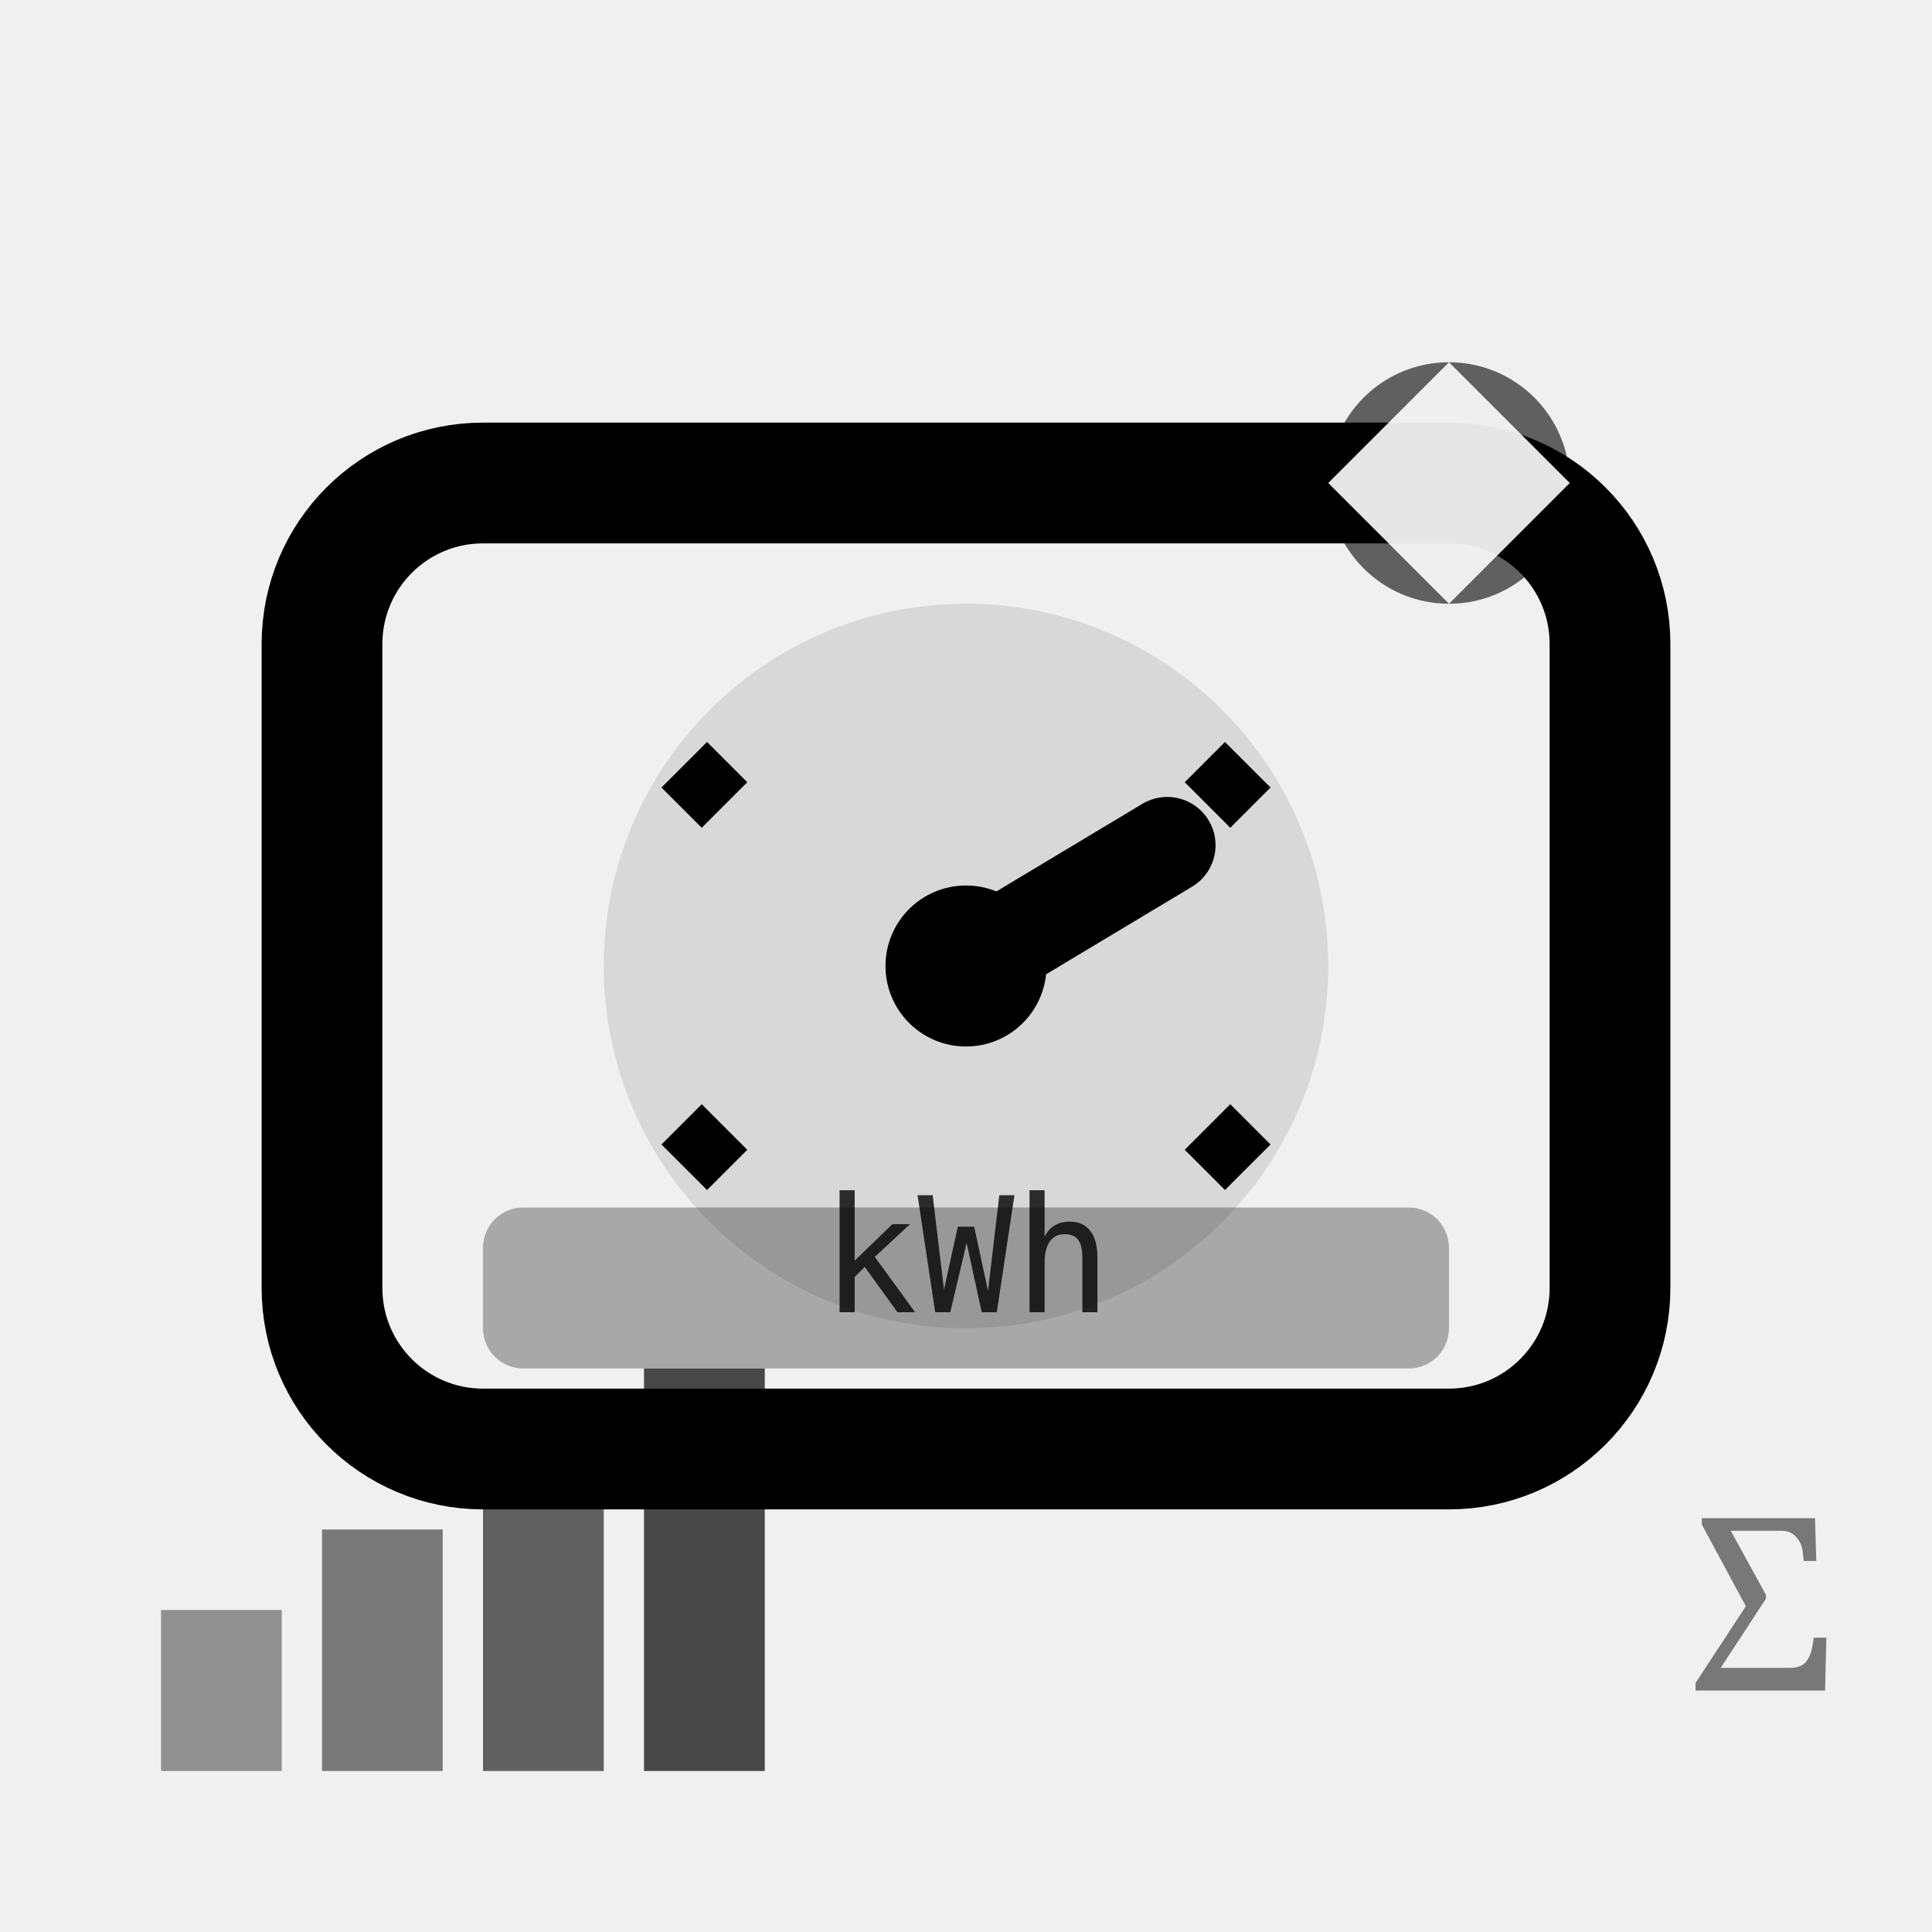
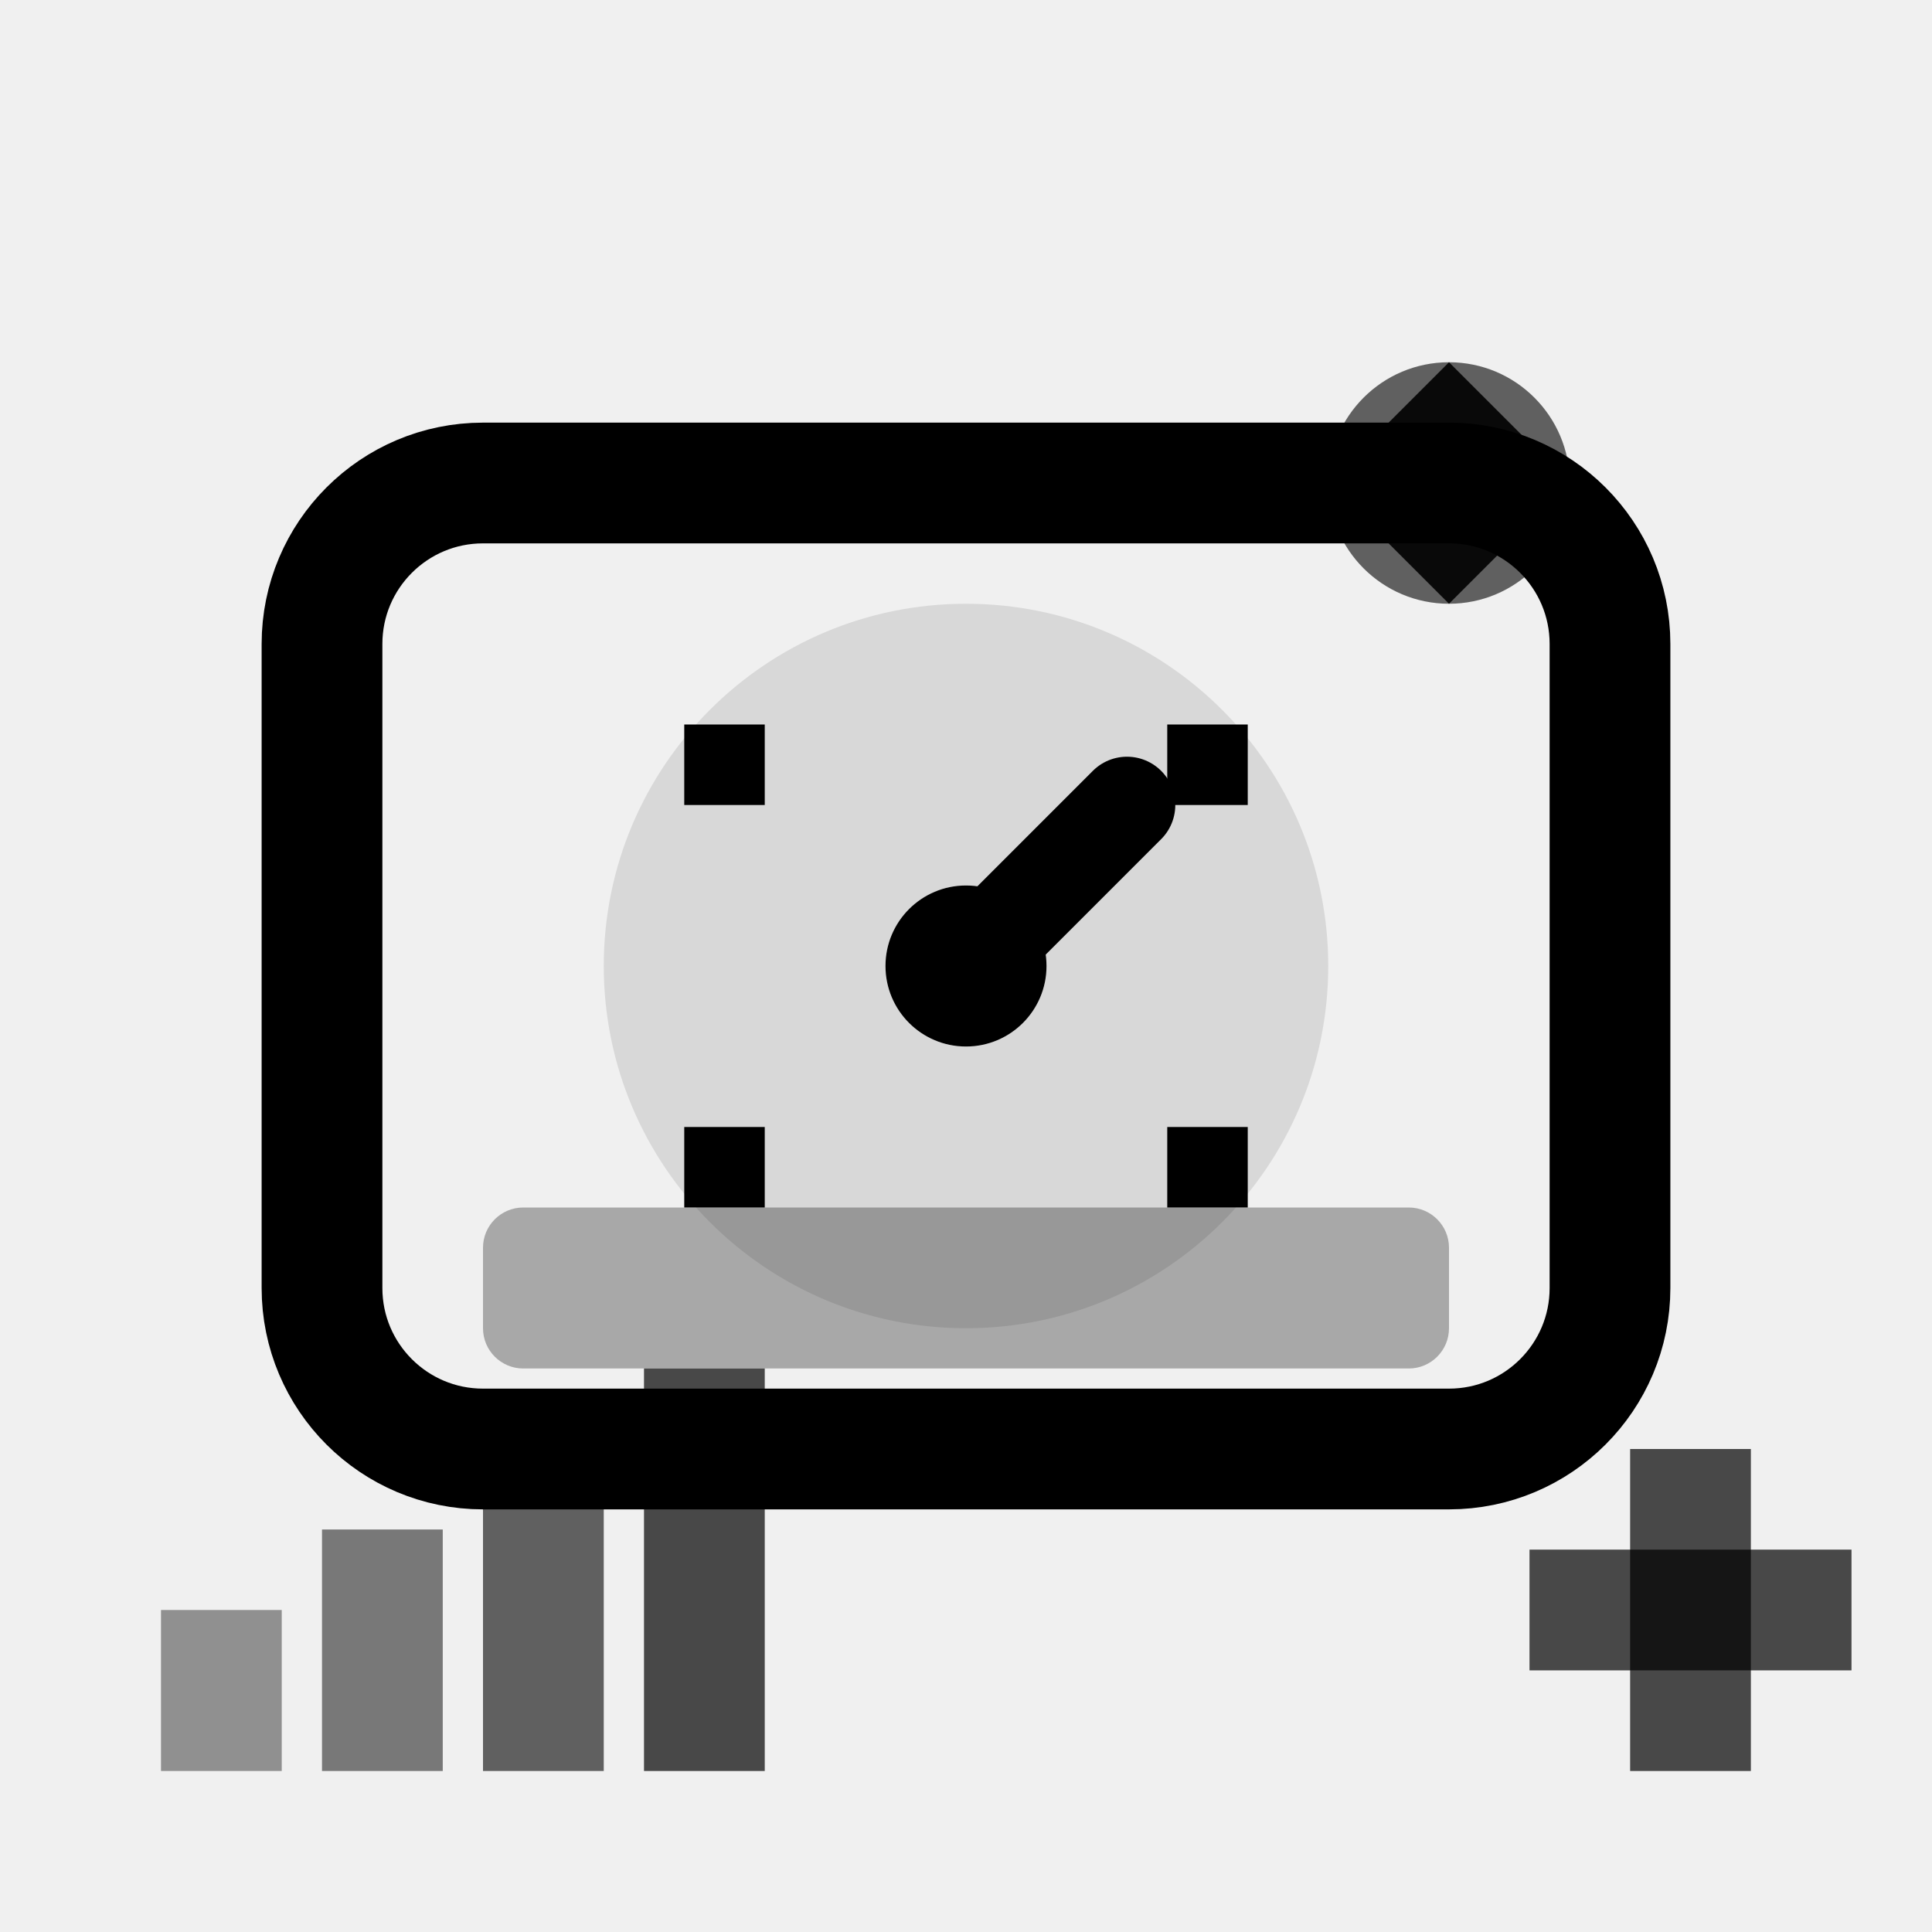
<svg xmlns="http://www.w3.org/2000/svg" viewBox="0 0 24 24" fill="none">
  <rect x="4" y="6" width="16" height="12" rx="2" stroke="currentColor" stroke-width="1.5" fill="none" />
  <circle cx="12" cy="12" r="4" stroke="currentColor" stroke-width="1" fill="currentColor" opacity="0.1" />
-   <line x1="8.5" y1="9.5" x2="9" y2="10" stroke="currentColor" stroke-width="0.8" />
-   <line x1="15.5" y1="9.5" x2="15" y2="10" stroke="currentColor" stroke-width="0.8" />
-   <line x1="8.5" y1="14.5" x2="9" y2="14" stroke="currentColor" stroke-width="0.8" />
-   <line x1="15.5" y1="14.5" x2="15" y2="14" stroke="currentColor" stroke-width="0.8" />
-   <line x1="12" y1="12" x2="14.5" y2="10.5" stroke="currentColor" stroke-width="1.2" stroke-linecap="round" />
+   <line x1="9" y1="9" x2="9" y2="10" stroke="currentColor" stroke-width="1" />
+   <line x1="15" y1="9" x2="15" y2="10" stroke="currentColor" stroke-width="1" />
+   <line x1="9" y1="14" x2="9" y2="15" stroke="currentColor" stroke-width="1" />
+   <line x1="15" y1="14" x2="15" y2="15" stroke="currentColor" stroke-width="1" />
+   <line x1="12" y1="12" x2="14" y2="10" stroke="currentColor" stroke-width="1.2" stroke-linecap="round" />
  <circle cx="12" cy="12" r="1" fill="currentColor" />
  <rect x="6" y="15" width="12" height="2" rx="0.5" fill="currentColor" opacity="0.3" />
-   <text x="12" y="16.3" font-family="monospace" font-size="2" text-anchor="middle" fill="currentColor" opacity="0.8">kWh</text>
  <circle cx="18" cy="6" r="1.5" fill="currentColor" opacity="0.6" />
-   <path d="M18 4.5L19.5 6L18 7.5L16.5 6Z" fill="white" opacity="0.9" />
+   <path d="M18 4.5 L19.5 6 L18 7.5 L16.5 6" fill="currentColor" opacity="0.9" />
  <rect x="2" y="20" width="1.5" height="2" fill="currentColor" opacity="0.4" />
  <rect x="4" y="19" width="1.5" height="3" fill="currentColor" opacity="0.5" />
  <rect x="6" y="18" width="1.5" height="4" fill="currentColor" opacity="0.6" />
  <rect x="8" y="17" width="1.5" height="5" fill="currentColor" opacity="0.7" />
-   <text x="21" y="21" font-family="serif" font-size="3" fill="currentColor" opacity="0.5">Σ</text>
+   <line x1="19" y1="20" x2="23" y2="20" stroke="currentColor" stroke-width="1.5" opacity="0.7" />
+   <line x1="21" y1="18" x2="21" y2="22" stroke="currentColor" stroke-width="1.5" opacity="0.7" />
</svg>
